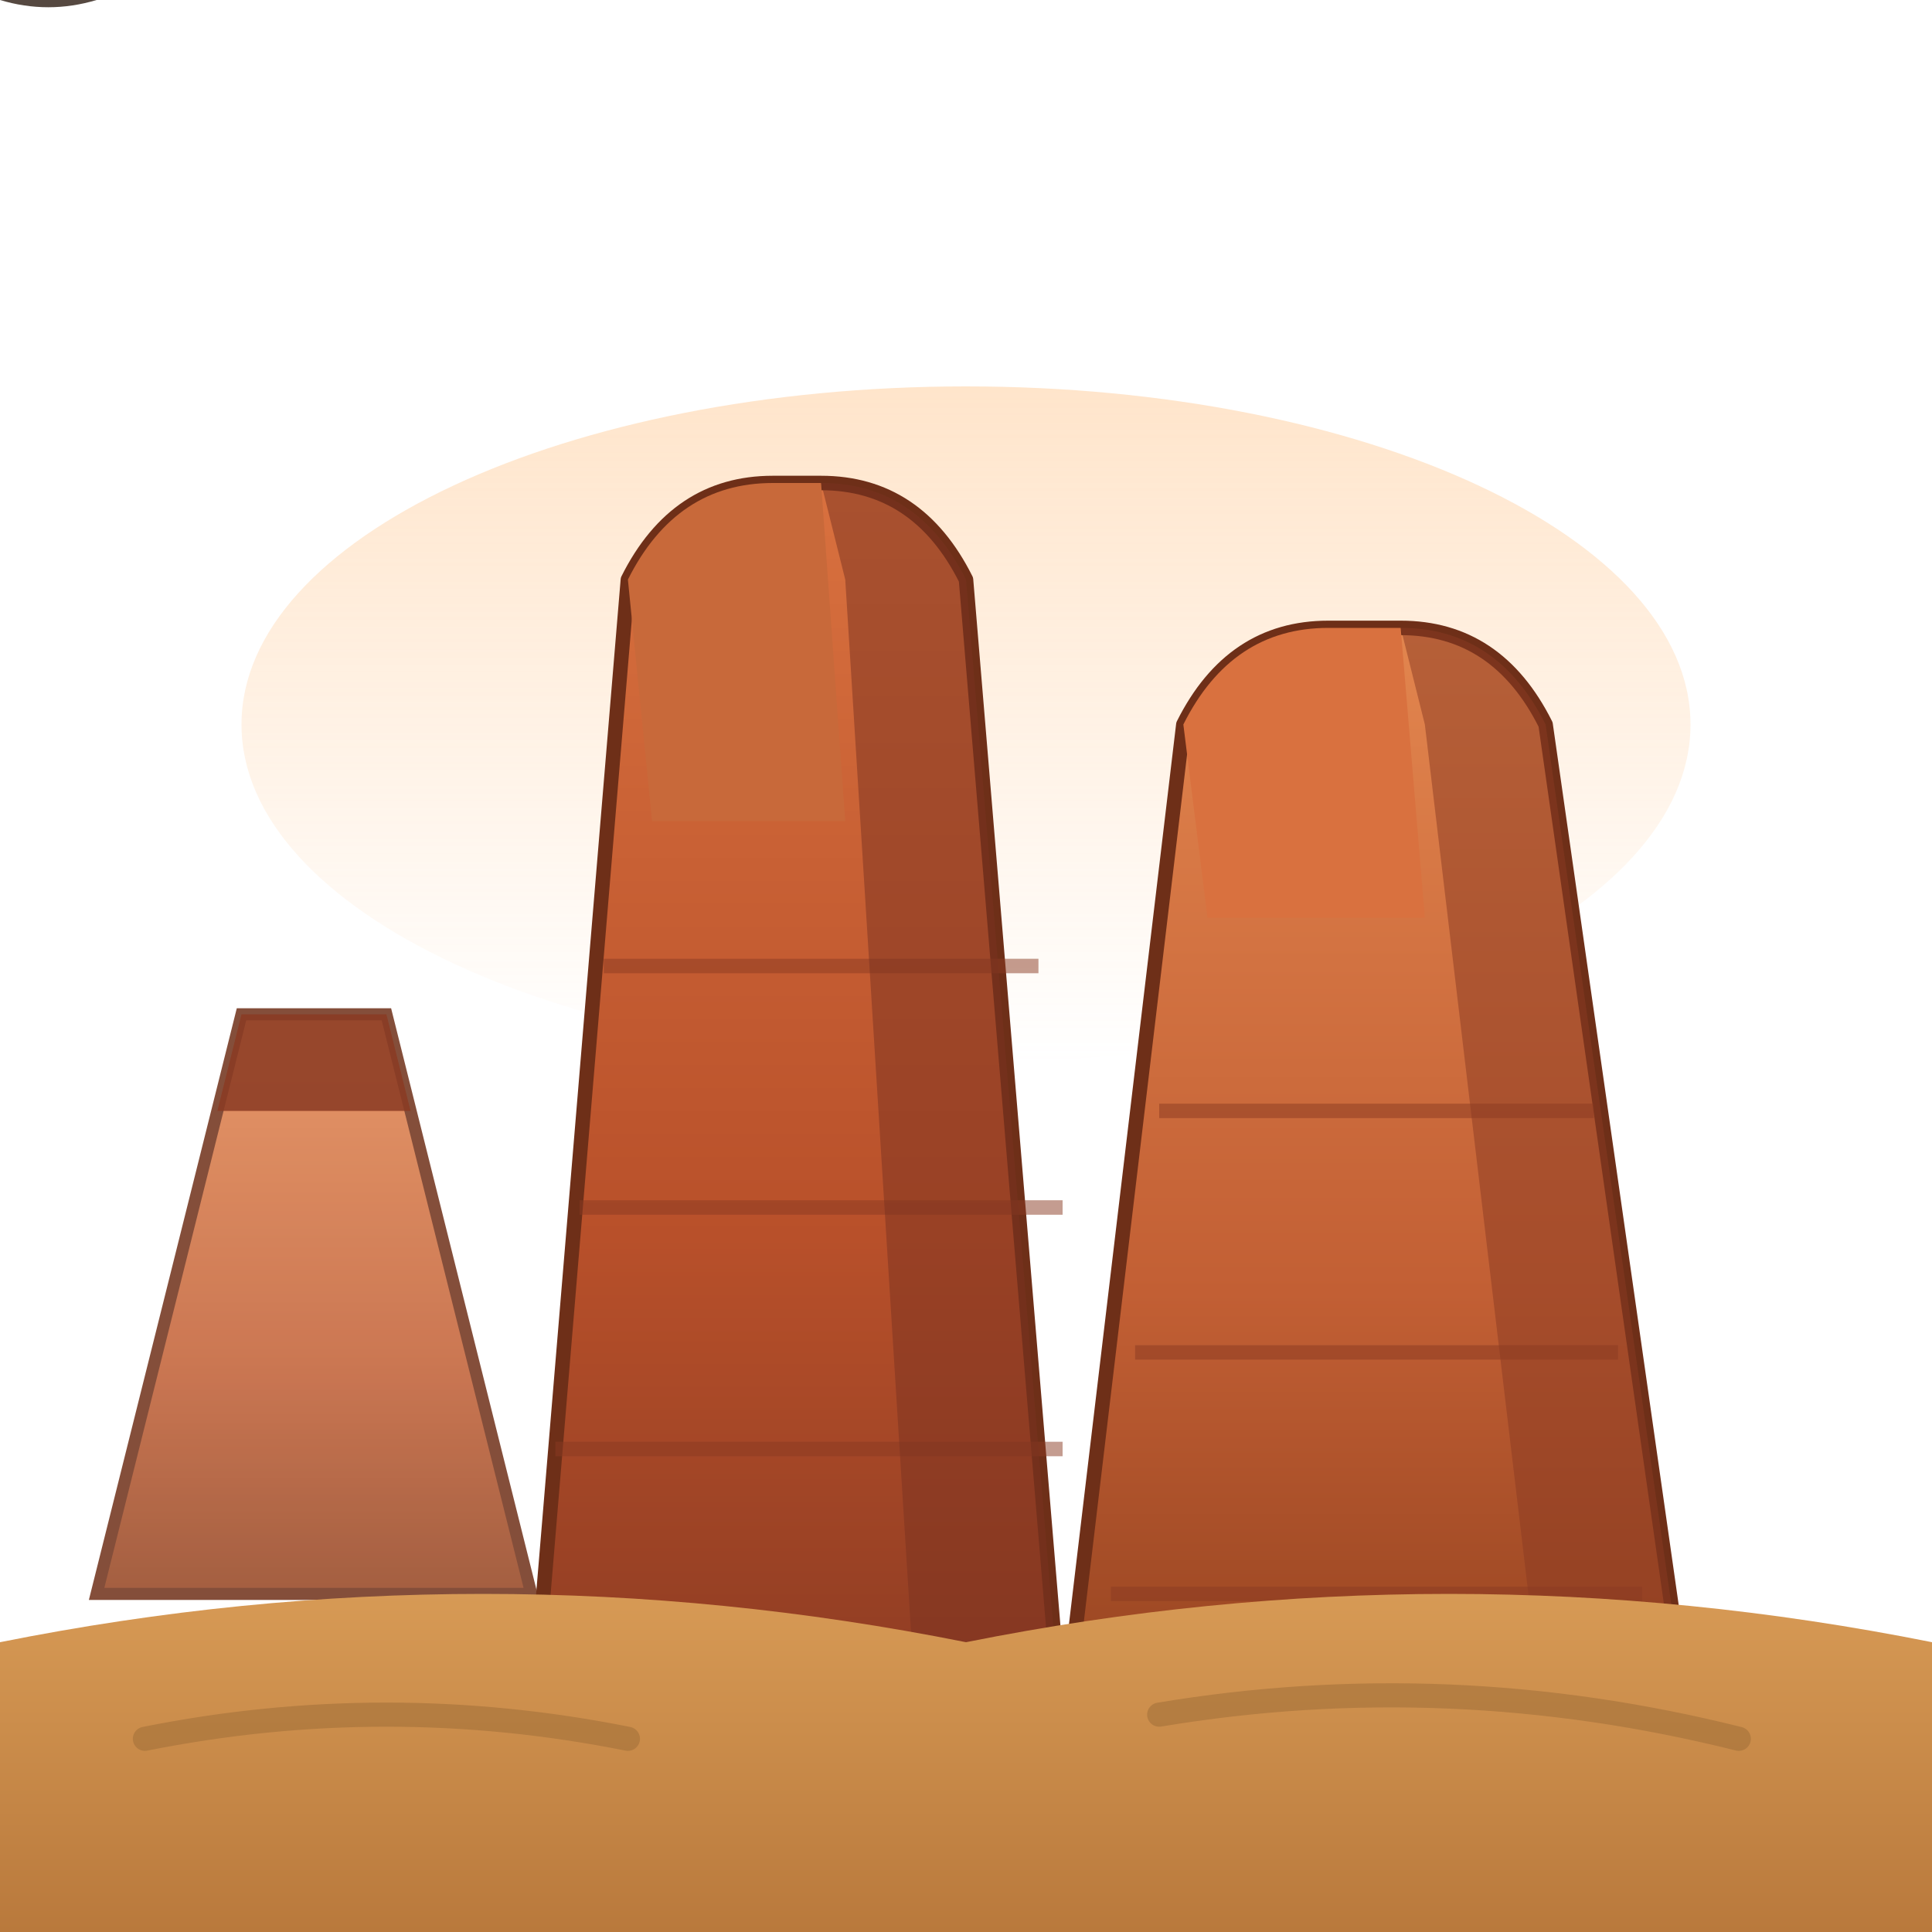
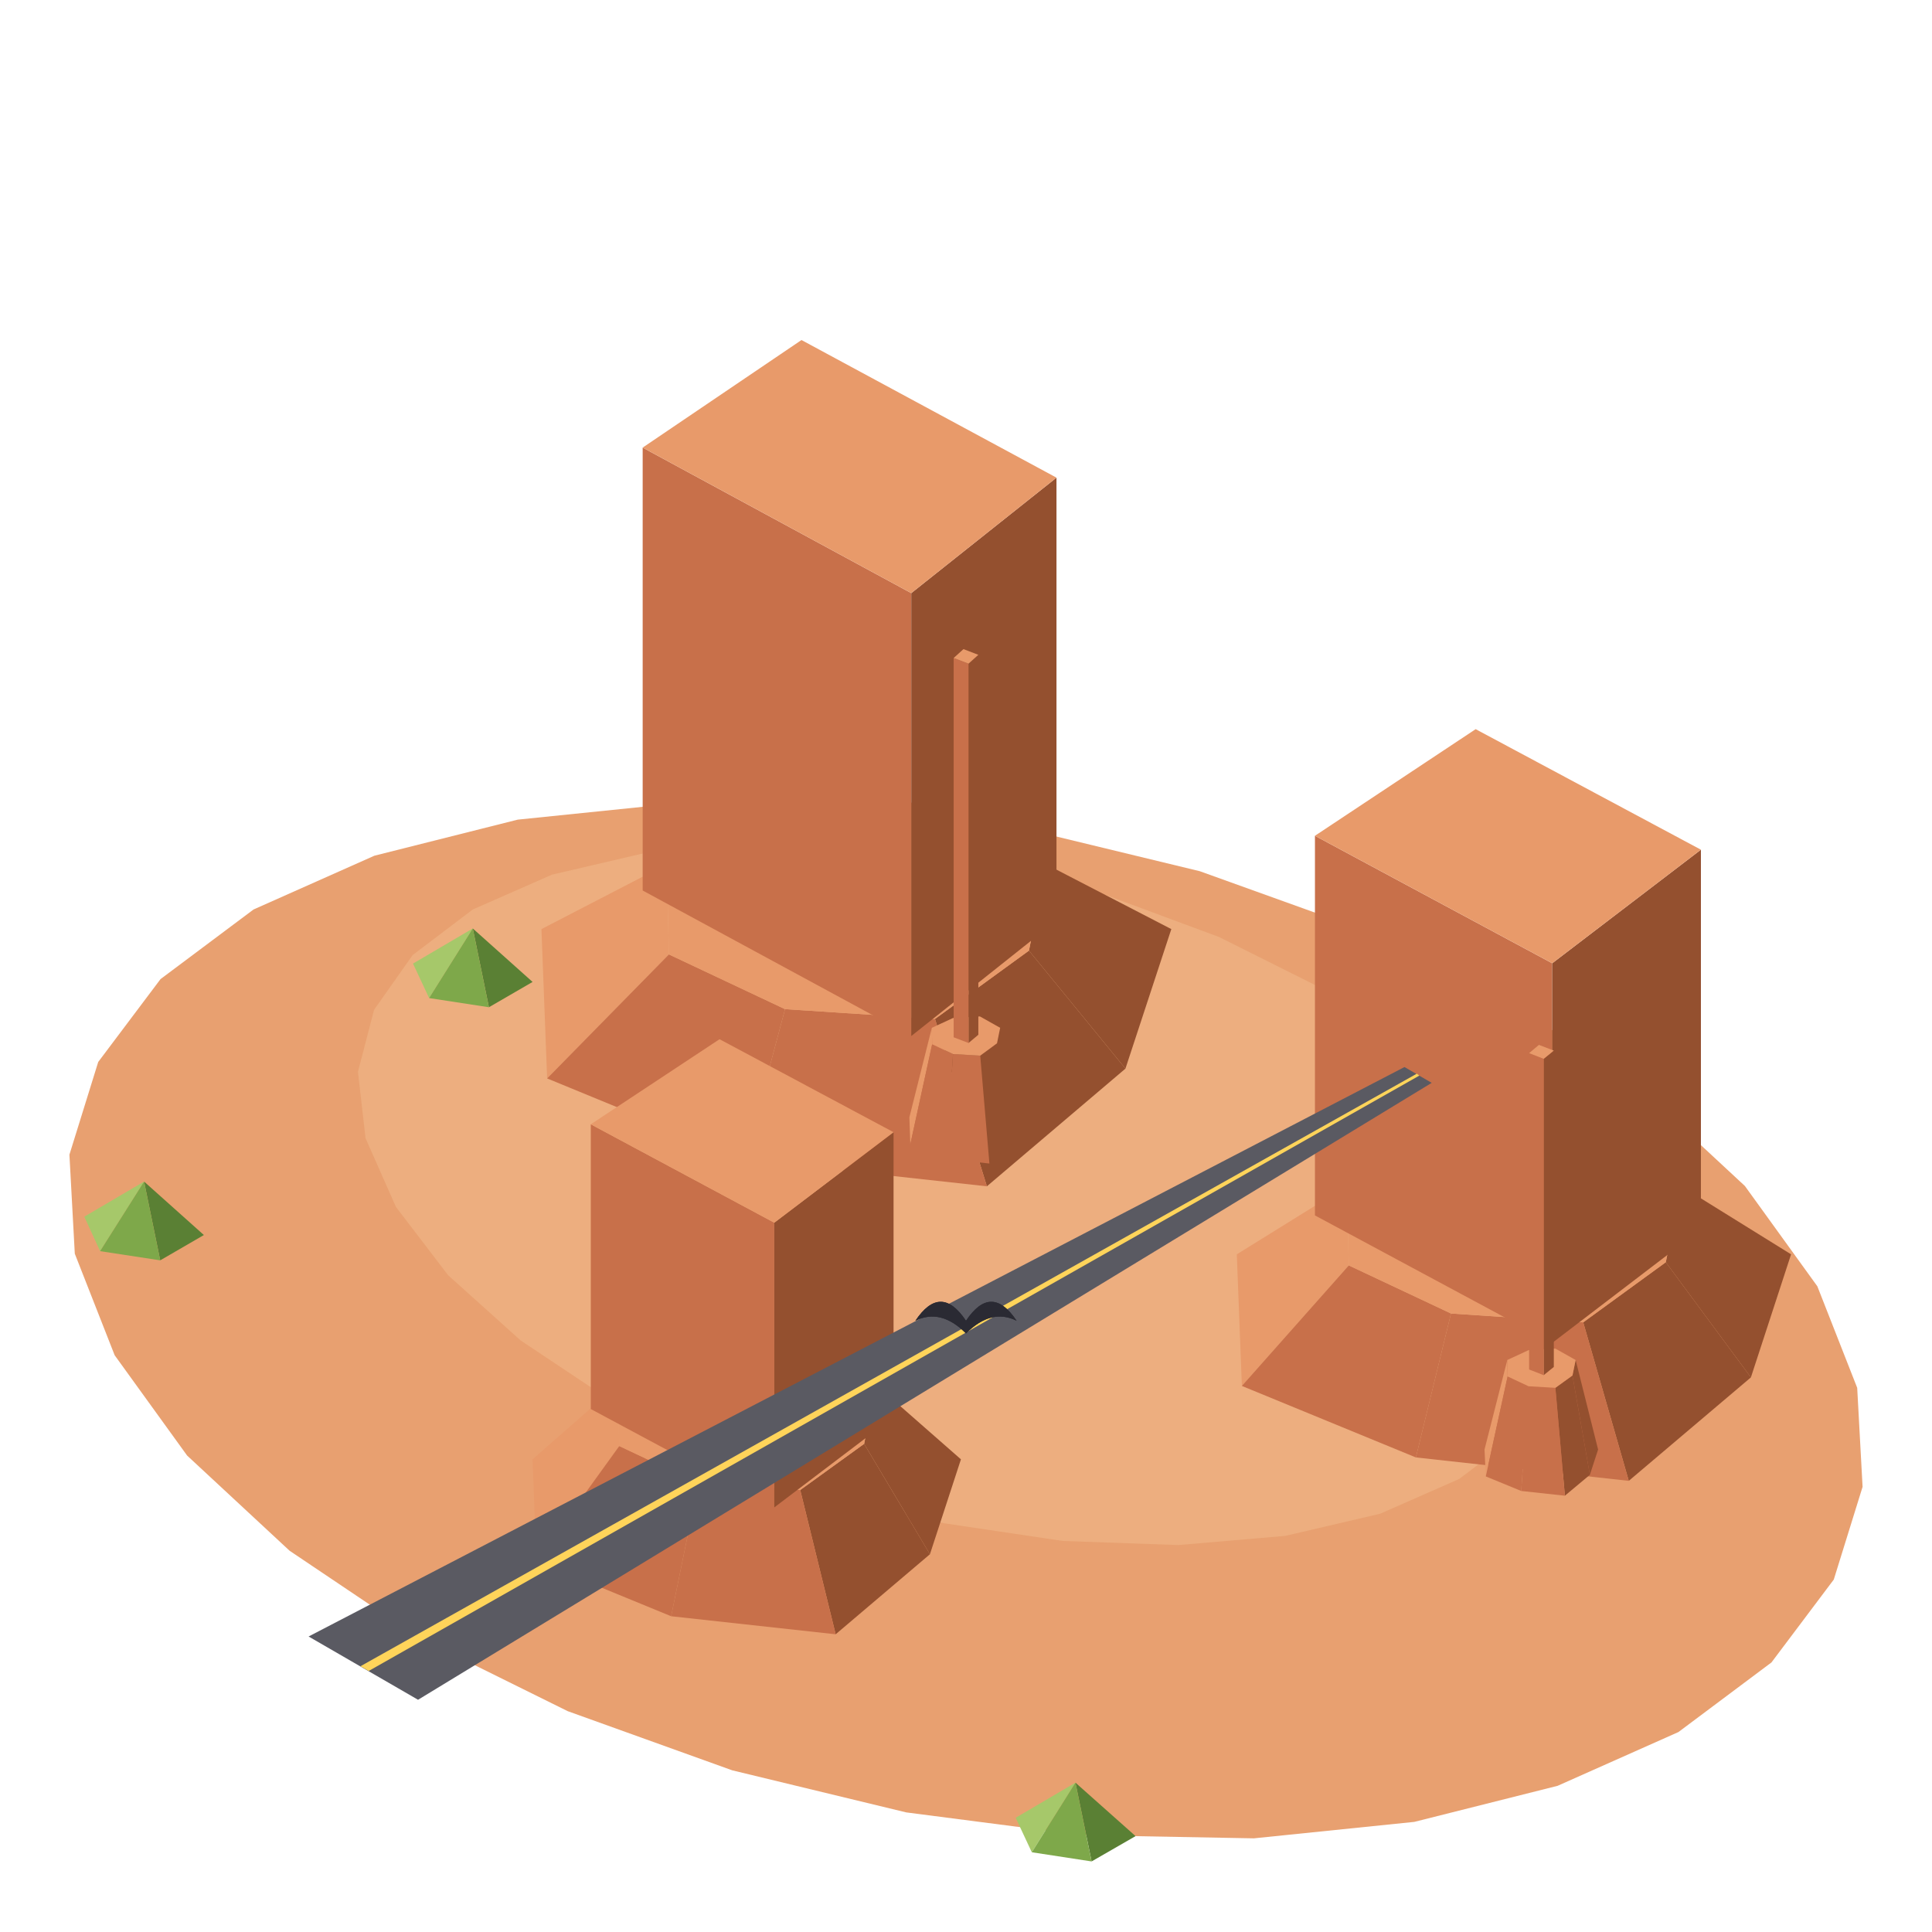
<svg xmlns="http://www.w3.org/2000/svg" viewBox="0 0 80 80">
-   <defs>
-     <linearGradient id="mv-butte1" x1="0" y1="0" x2="0" y2="1">
-       <stop offset="0%" stop-color="#d9713f" />
-       <stop offset="60%" stop-color="#b8502a" />
-       <stop offset="100%" stop-color="#8a3a22" />
-     </linearGradient>
-     <linearGradient id="mv-butte2" x1="0" y1="0" x2="0" y2="1">
-       <stop offset="0%" stop-color="#e2854e" />
-       <stop offset="60%" stop-color="#c25f34" />
-       <stop offset="100%" stop-color="#93421f" />
-     </linearGradient>
-     <linearGradient id="mv-sand" x1="0" y1="0" x2="0" y2="1">
-       <stop offset="0%" stop-color="#d79a55" />
-       <stop offset="100%" stop-color="#b9793c" />
-     </linearGradient>
-     <linearGradient id="mv-sky-glow" x1="0" y1="0" x2="0" y2="1">
-       <stop offset="0%" stop-color="#ffb46a" stop-opacity="0.35" />
-       <stop offset="100%" stop-color="#ffb46a" stop-opacity="0" />
-     </linearGradient>
-   </defs>
-   <ellipse cx="40" cy="30" rx="30" ry="14" fill="url(#mv-sky-glow)" />
-   <path d="M4 66 L10 42 L16 42 L22 66 Z" fill="url(#mv-butte2)" stroke="#6e2f18" stroke-width="0.5" opacity="0.85" />
-   <path d="M10 42 H16 L17 46 H9 Z" fill="#8a3a22" opacity="0.85" />
-   <g>
-     <path d="M22 72 L26 24 Q28 20 32 20 L34 20 Q38 20 40 24 L44 72 Z" fill="url(#mv-butte1)" stroke="#6e2f18" stroke-width="0.6" stroke-linejoin="round" />
-     <path d="M26 24 Q28 20 32 20 L34 20 L35 34 L27 34 Z" fill="#c8693a" />
-     <g stroke="#8a3a22" stroke-width="0.6" opacity="0.5">
-       <line x1="25" y1="40" x2="43" y2="40" />
-       <line x1="24" y1="50" x2="44" y2="50" />
-       <line x1="23" y1="60" x2="44" y2="60" />
+   <g transform="translate(40 54.69) scale(1.31)">
+     <path d="M22.52 13L18.7 14.7L14.17 15.84L9.1 16.36L3.67 16.26L-1.89 15.54L-7.39 14.21L-12.59 12.34L-17.32 10L-21.38 7.27L-24.62 4.26L-26.91 1.09L-28.17 -2.12L-28.34 -5.25L-27.43 -8.18L-25.46 -10.8L-22.52 -13L-18.7 -14.7L-14.17 -15.84L-9.1 -16.36L-3.67 -16.26L1.89 -15.54L7.39 -14.21L12.59 -12.34L17.32 -10L21.38 -7.27L24.62 -4.26L26.91 -1.09L28.17 2.12L28.34 5.25L27.43 8.18L25.46 10.8Z" fill="#e8a070" />
+     <path d="M15.59 5L13.09 6.1L10.09 6.8L6.71 7.09L3.06 6.96L-0.7 6.4L-4.44 5.45L-8 4.13L-11.26 2.5L-14.08 0.62L-16.37 -1.44L-18.02 -3.6L-18.98 -5.77L-19.22 -7.87L-18.71 -9.83L-17.49 -11.56L-15.59 -13L-13.09 -14.1L-10.09 -14.8L-6.71 -15.09L-3.06 -14.96L0.7 -14.4L4.44 -13.45L8 -12.13L11.26 -10.5L14.08 -8.62L16.37 -6.56L18.02 -4.4L18.98 -2.23L19.22 -0.13L18.71 1.83L17.49 3.56Z" fill="#f0b888" opacity="0.6" />
+     <path d="M6.49 -12.38L5.04 -7.97L1.99 -11.7L2.53 -14.43Z" fill="#94502f" />
+     <path d="M-13.24 -7.66L-13.42 -12.38L-9.46 -14.43L-9.39 -11.58Z" fill="#e89a6a" />
+     <path d="M-6.99 -5.09L-13.24 -7.66L-9.39 -11.58L-5.72 -9.85Z" fill="#c8704a" />
+     <path d="M5.04 -7.97L0.66 -4.25L-0.98 -9.54L1.99 -11.7Z" fill="#94502f" />
+     <path d="M0.66 -4.25L-6.99 -5.09L-5.72 -9.85L-0.98 -9.54Z" fill="#c8704a" />
+     <path d="M-0.98 -9.54L-5.72 -9.85L-9.39 -11.58L-9.46 -14.43L-5.72 -16.15L-1.01 -16.42L2.53 -14.43L1.99 -11.7Z" fill="#e89a6a" />
+     <path d="M-1.73 -9L-10.22 -13.6L-10.22 -27.6L-1.73 -23Z" fill="#c8704a" />
+     <path d="M2.86 -12.65L-1.73 -9L-1.73 -23L2.86 -26.65Z" fill="#94502f" />
+     <path d="M-5.2 -31L2.86 -26.65L-1.73 -23L-10.22 -27.6Z" fill="#e89a6a" />
+     <path d="M1.79 -6.43L1.53 -5.63L0.98 -8.77L1.08 -9.26Z" fill="#94502f" />
+     <path d="M-1.76 -5.58L-1.79 -6.43L-1.08 -9.26L-1.07 -8.74Z" fill="#e89a6a" />
+     <path d="M-0.63 -5.12L-1.76 -5.58L-1.07 -8.74L-0.41 -8.43Z" fill="#c8704a" />
+     <path d="M1.53 -5.63L0.74 -4.97L0.45 -8.38L0.98 -8.77Z" fill="#94502f" />
+     <path d="M0.74 -4.97L-0.63 -5.12L-0.41 -8.43L0.45 -8.38Z" fill="#c8704a" />
+     <path d="M0.45 -8.38L-0.41 -8.43L-1.07 -8.74L-1.08 -9.26L-0.41 -9.57L0.44 -9.62L1.08 -9.26L0.98 -8.77Z" fill="#e89a6a" />
+     <path d="M0.39 -9.04L0.08 -8.78L0.08 -20.77L0.39 -21.05Z" fill="#94502f" />
+     <path d="M0.08 -8.78L-0.39 -8.96L-0.39 -20.95L0.08 -20.77Z" fill="#c8704a" />
+     <path d="M-0.08 -21.23L0.39 -21.05L0.08 -20.77L-0.39 -20.95Z" fill="#e89a6a" />
+     <path d="M26.08 -2.1L24.81 1.79L22.12 -1.85L22.6 -4.26Z" fill="#94502f" />
+     <path d="M8.72 2.06L8.56 -2.1L12.04 -4.26L12.1 -1.75Z" fill="#e89a6a" />
+     <path d="M14.22 4.32L8.72 2.06L12.1 -1.75L15.33 -0.23Z" fill="#c8704a" />
+     <path d="M24.81 1.79L20.95 5.06L19.51 0.05L22.12 -1.85Z" fill="#94502f" />
+     <path d="M20.95 5.06L14.22 4.32L15.33 -0.23L19.51 0.05Z" fill="#c8704a" />
+     <path d="M19.51 0.05L15.33 -0.23L12.1 -1.75L12.04 -4.26L15.33 -5.77L19.48 -6.01L22.6 -4.26L22.12 -1.85Z" fill="#e89a6a" />
+     <path d="M18.53 0.7L11.03 -3.33L11.03 -15.33L18.53 -11.3Z" fill="#c8704a" />
+     <path d="M23.23 -2.89L18.53 0.7L18.53 -11.3L23.23 -14.89Z" fill="#94502f" />
+     <path d="M16.11 -18.7L23.23 -14.89L18.53 -11.3L11.03 -15.33Z" fill="#e89a6a" />
+     <path d="M19.98 4.07L19.72 4.87L19.17 1.73L19.27 1.24Z" fill="#94502f" />
+     <path d="M16.43 4.92L16.39 4.07L17.11 1.24L17.12 1.76Z" fill="#e89a6a" />
+     <path d="M17.55 5.38L16.43 4.92L17.12 1.76L17.78 2.07Z" fill="#c8704a" />
+     <path d="M19.72 4.87L18.93 5.53L18.63 2.12L19.17 1.73Z" fill="#94502f" />
+     <path d="M18.93 5.53L17.55 5.38L17.78 2.07L18.63 2.12Z" fill="#c8704a" />
+     <path d="M18.63 2.12L17.78 2.07L17.12 1.76L17.11 1.24L17.78 0.93L18.63 0.88L19.27 1.24L19.17 1.73Z" fill="#e89a6a" />
+     <path d="M18.58 1.46L18.26 1.72L18.26 -8.28L18.58 -8.54Z" fill="#94502f" />
+     <path d="M18.26 1.72L17.8 1.54L17.8 -8.46L18.26 -8.28Z" fill="#c8704a" />
+     <path d="M18.11 -8.72L18.58 -8.54L18.26 -8.28L17.8 -8.46Z" fill="#e89a6a" />
+     <path d="M-0.16 4.38L-1.14 7.38L-3.22 3.89L-2.85 2.02Z" fill="#94502f" />
+     <path d="M-13.58 7.59L-13.7 4.38L-11.01 2.02L-10.96 3.96Z" fill="#e89a6a" />
+     <path d="M-9.32 9.34L-13.58 7.59L-10.96 3.96L-8.46 5.14Z" fill="#c8704a" />
+     <path d="M-1.14 7.38L-4.12 9.91L-5.24 5.35L-3.22 3.89Z" fill="#94502f" />
+     <path d="M-4.12 9.91L-9.32 9.34L-8.46 5.14L-5.24 5.35Z" fill="#c8704a" />
+     <path d="M-5.24 5.35L-8.46 5.14L-10.96 3.96L-11.01 2.02L-8.46 0.86L-5.26 0.67L-2.85 2.02L-3.22 3.89Z" fill="#e89a6a" />
+     <path d="M-6.06 5.9L-11.86 2.79L-11.86 -6.21L-6.06 -3.1Z" fill="#c8704a" />
+     <path d="M-2.29 3.04L-6.06 5.9L-6.06 -3.1L-2.29 -5.96Z" fill="#94502f" />
+     <path d="M-7.79 -8.9L-2.29 -5.96L-6.06 -3.1L-11.86 -6.21Z" fill="#e89a6a" />
+     <path d="M-20.78 9.98L-17.32 11.98L14.72 -7.52L13.86 -8.02Z" fill="#5a5a62" />
+     <path d="M-19.14 10.92L-18.88 11.07L14.33 -7.75L14.25 -7.81Z" fill="#ffd45a" />
+     <path d="M-27.37 -2.2L-27.87 -3.29L-25.98 -4.4L-25.98 -4.4Z" fill="#a6c86a" />
+     <path d="M-24.09 -2.71L-25.47 -1.91L-25.98 -4.4L-25.98 -4.4Z" fill="#5a8034" />
+     <path d="M-25.47 -1.91L-27.37 -2.2L-25.98 -4.4L-25.98 -4.4Z" fill="#7ea84a" />
+     <path d="M2.08 16.8L1.57 15.71L3.46 14.6L3.46 14.6Z" fill="#a6c86a" />
+     <path d="M5.36 16.29L3.97 17.09L3.46 14.6L3.46 14.6Z" fill="#5a8034" />
+     <path d="M3.97 17.09L2.08 16.8L3.46 14.6L3.46 14.6Z" fill="#7ea84a" />
+     <path d="M-16.97 -10.2L-17.48 -11.29L-15.59 -12.4L-15.59 -12.4Z" fill="#a6c86a" />
+     <path d="M-13.7 -10.71L-15.08 -9.91L-15.59 -12.4L-15.59 -12.4Z" fill="#5a8034" />
+     <path d="M-15.08 -9.91L-16.97 -10.2L-15.59 -12.4L-15.59 -12.4Z" fill="#7ea84a" />
+     <g>
+       <animateMotion dur="9s" begin="0s" repeatCount="indefinite" path="M-10.00 -24.00a10 3 0 1 0 20 0a10 3 0 1 0 -20 0" />
+       <path d="M-1.6 0Q-.8 -1.2 0 0Q.8 -1.2 1.6 0Q.8 -.4 0 .4Q-.8 -.4 -1.6 0Z" fill="#2a2a33">
+         <animate attributeName="d" values="M-1.6 0Q-.8 -1.2 0 0Q.8 -1.2 1.6 0Q.8 -.4 0 .4Q-.8 -.4 -1.6 0Z;M-1.6 -.8Q-.8 .4 0 0Q.8 .4 1.6 -.8Q.8 .2 0 .6Q-.8 .2 -1.6 -.8Z;M-1.6 0Q-.8 -1.2 0 0Q.8 -1.2 1.6 0Q.8 -.4 0 .4Q-.8 -.4 -1.6 0Z" dur=".5s" repeatCount="indefinite" />
+       </path>
    </g>
-     <path d="M34 20 Q38 20 40 24 L44 72 L38 72 L35 24 Z" fill="#7a3220" opacity="0.5" />
+     <g>
+       <animateMotion dur="10s" begin="-2s" repeatCount="indefinite" path="M-10.00 -22.00a10 3 0 1 0 20 0a10 3 0 1 0 -20 0" />
+       <path d="M-1.6 0Q-.8 -1.2 0 0Q.8 -1.2 1.6 0Q.8 -.4 0 .4Q-.8 -.4 -1.6 0Z" fill="#2a2a33">
+         <animate attributeName="d" values="M-1.6 0Q-.8 -1.2 0 0Q.8 -1.2 1.6 0Q.8 -.4 0 .4Q-.8 -.4 -1.6 0Z;M-1.6 -.8Q-.8 .4 0 0Q.8 .4 1.6 -.8Q.8 .2 0 .6Q-.8 .2 -1.6 -.8Z;M-1.6 0Q-.8 -1.2 0 0Q.8 -1.2 1.6 0Q.8 -.4 0 .4Q-.8 -.4 -1.6 0Z" dur=".5s" repeatCount="indefinite" />
+       </path>
+     </g>
  </g>
-   <g>
-     <path d="M44 72 L49 30 Q51 26 55 26 L58 26 Q62 26 64 30 L70 72 Z" fill="url(#mv-butte2)" stroke="#6e2f18" stroke-width="0.6" stroke-linejoin="round" />
-     <path d="M49 30 Q51 26 55 26 L58 26 L59 38 L50 38 Z" fill="#d9713f" />
-     <g stroke="#8a3a22" stroke-width="0.6" opacity="0.5">
-       <line x1="48" y1="46" x2="66" y2="46" />
-       <line x1="47" y1="56" x2="67" y2="56" />
-       <line x1="46" y1="66" x2="68" y2="66" />
-     </g>
-     <path d="M58 26 Q62 26 64 30 L70 72 L64 72 L59 30 Z" fill="#8a3a22" opacity="0.5" />
-   </g>
-   <path d="M0 0 Q2 -1.5 4 0 Q2 0.6 0 0 Z" fill="#2c1c12" opacity="0.8">
-     <animateMotion path="M10,12 Q40,2 62,14 Q40,24 10,12 Z" dur="9s" repeatCount="indefinite" />
-   </path>
-   <path d="M0 68 Q20 64 40 68 Q60 64 80 68 L80 80 L0 80 Z" fill="url(#mv-sand)" />
-   <path d="M6 72 Q16 70 26 72 M48 71 Q60 69 72 72" stroke="#9c6b36" stroke-width="1" opacity="0.5" fill="none" stroke-linecap="round" />
</svg>
